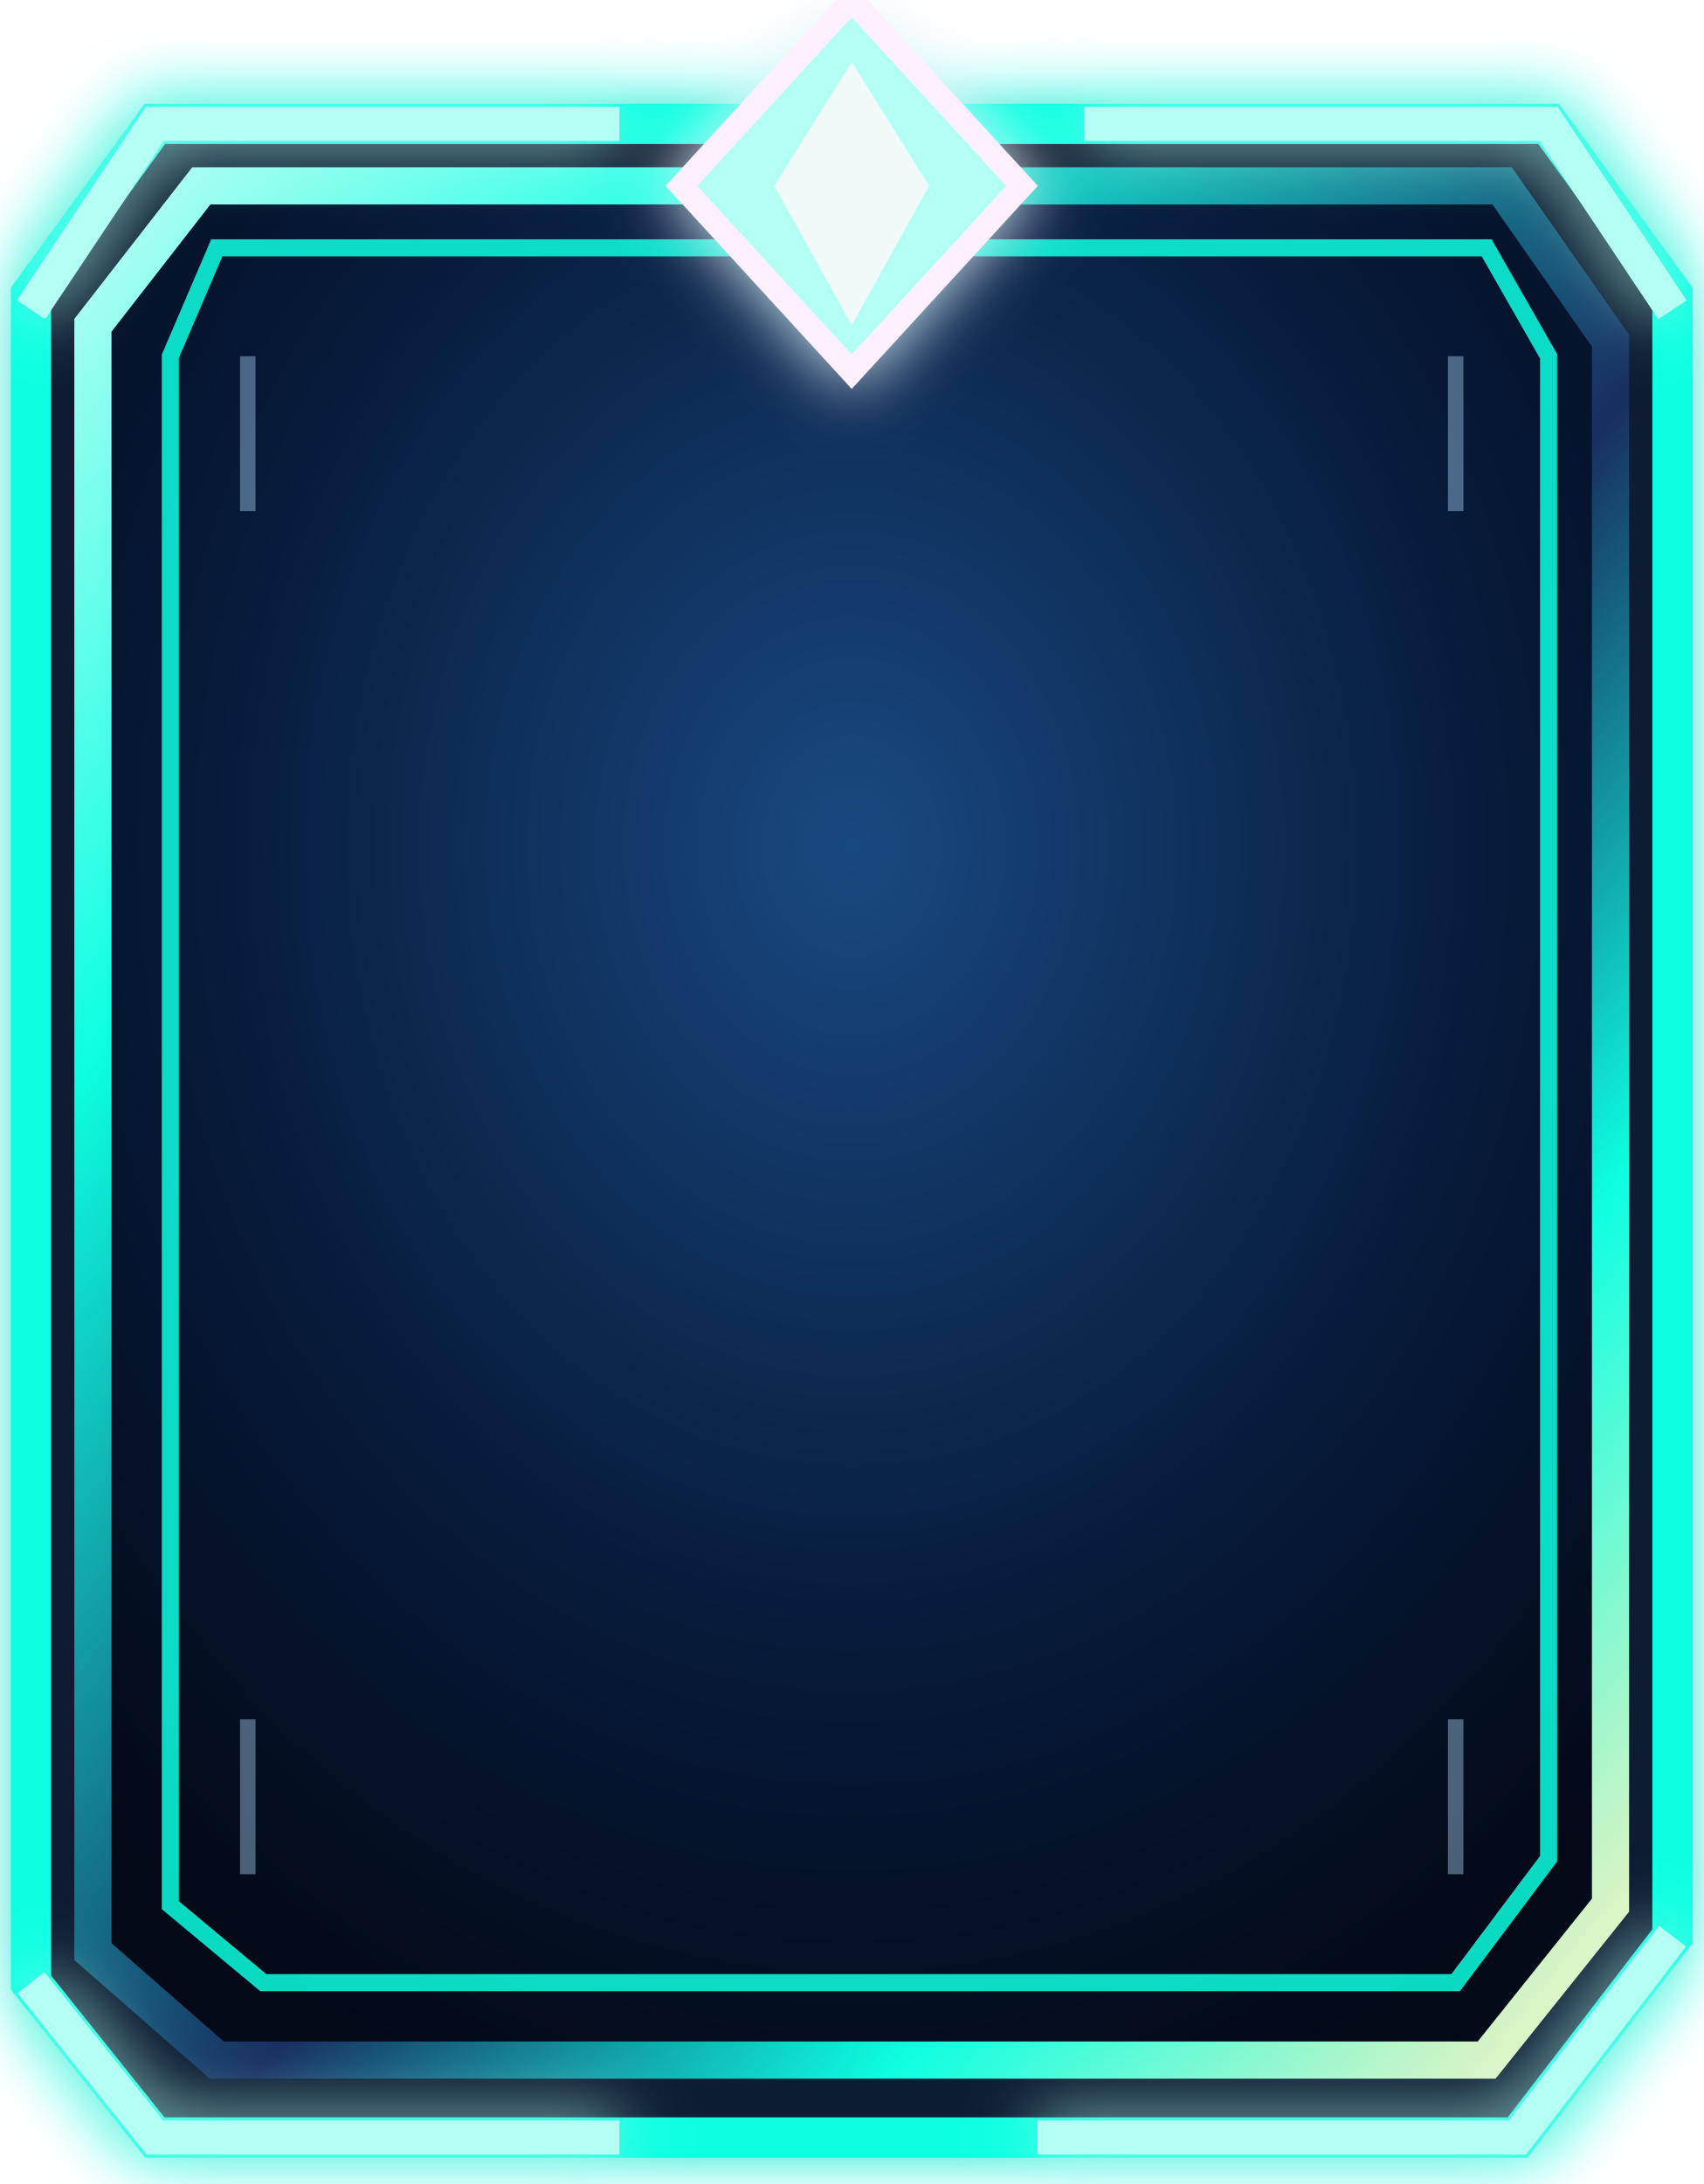
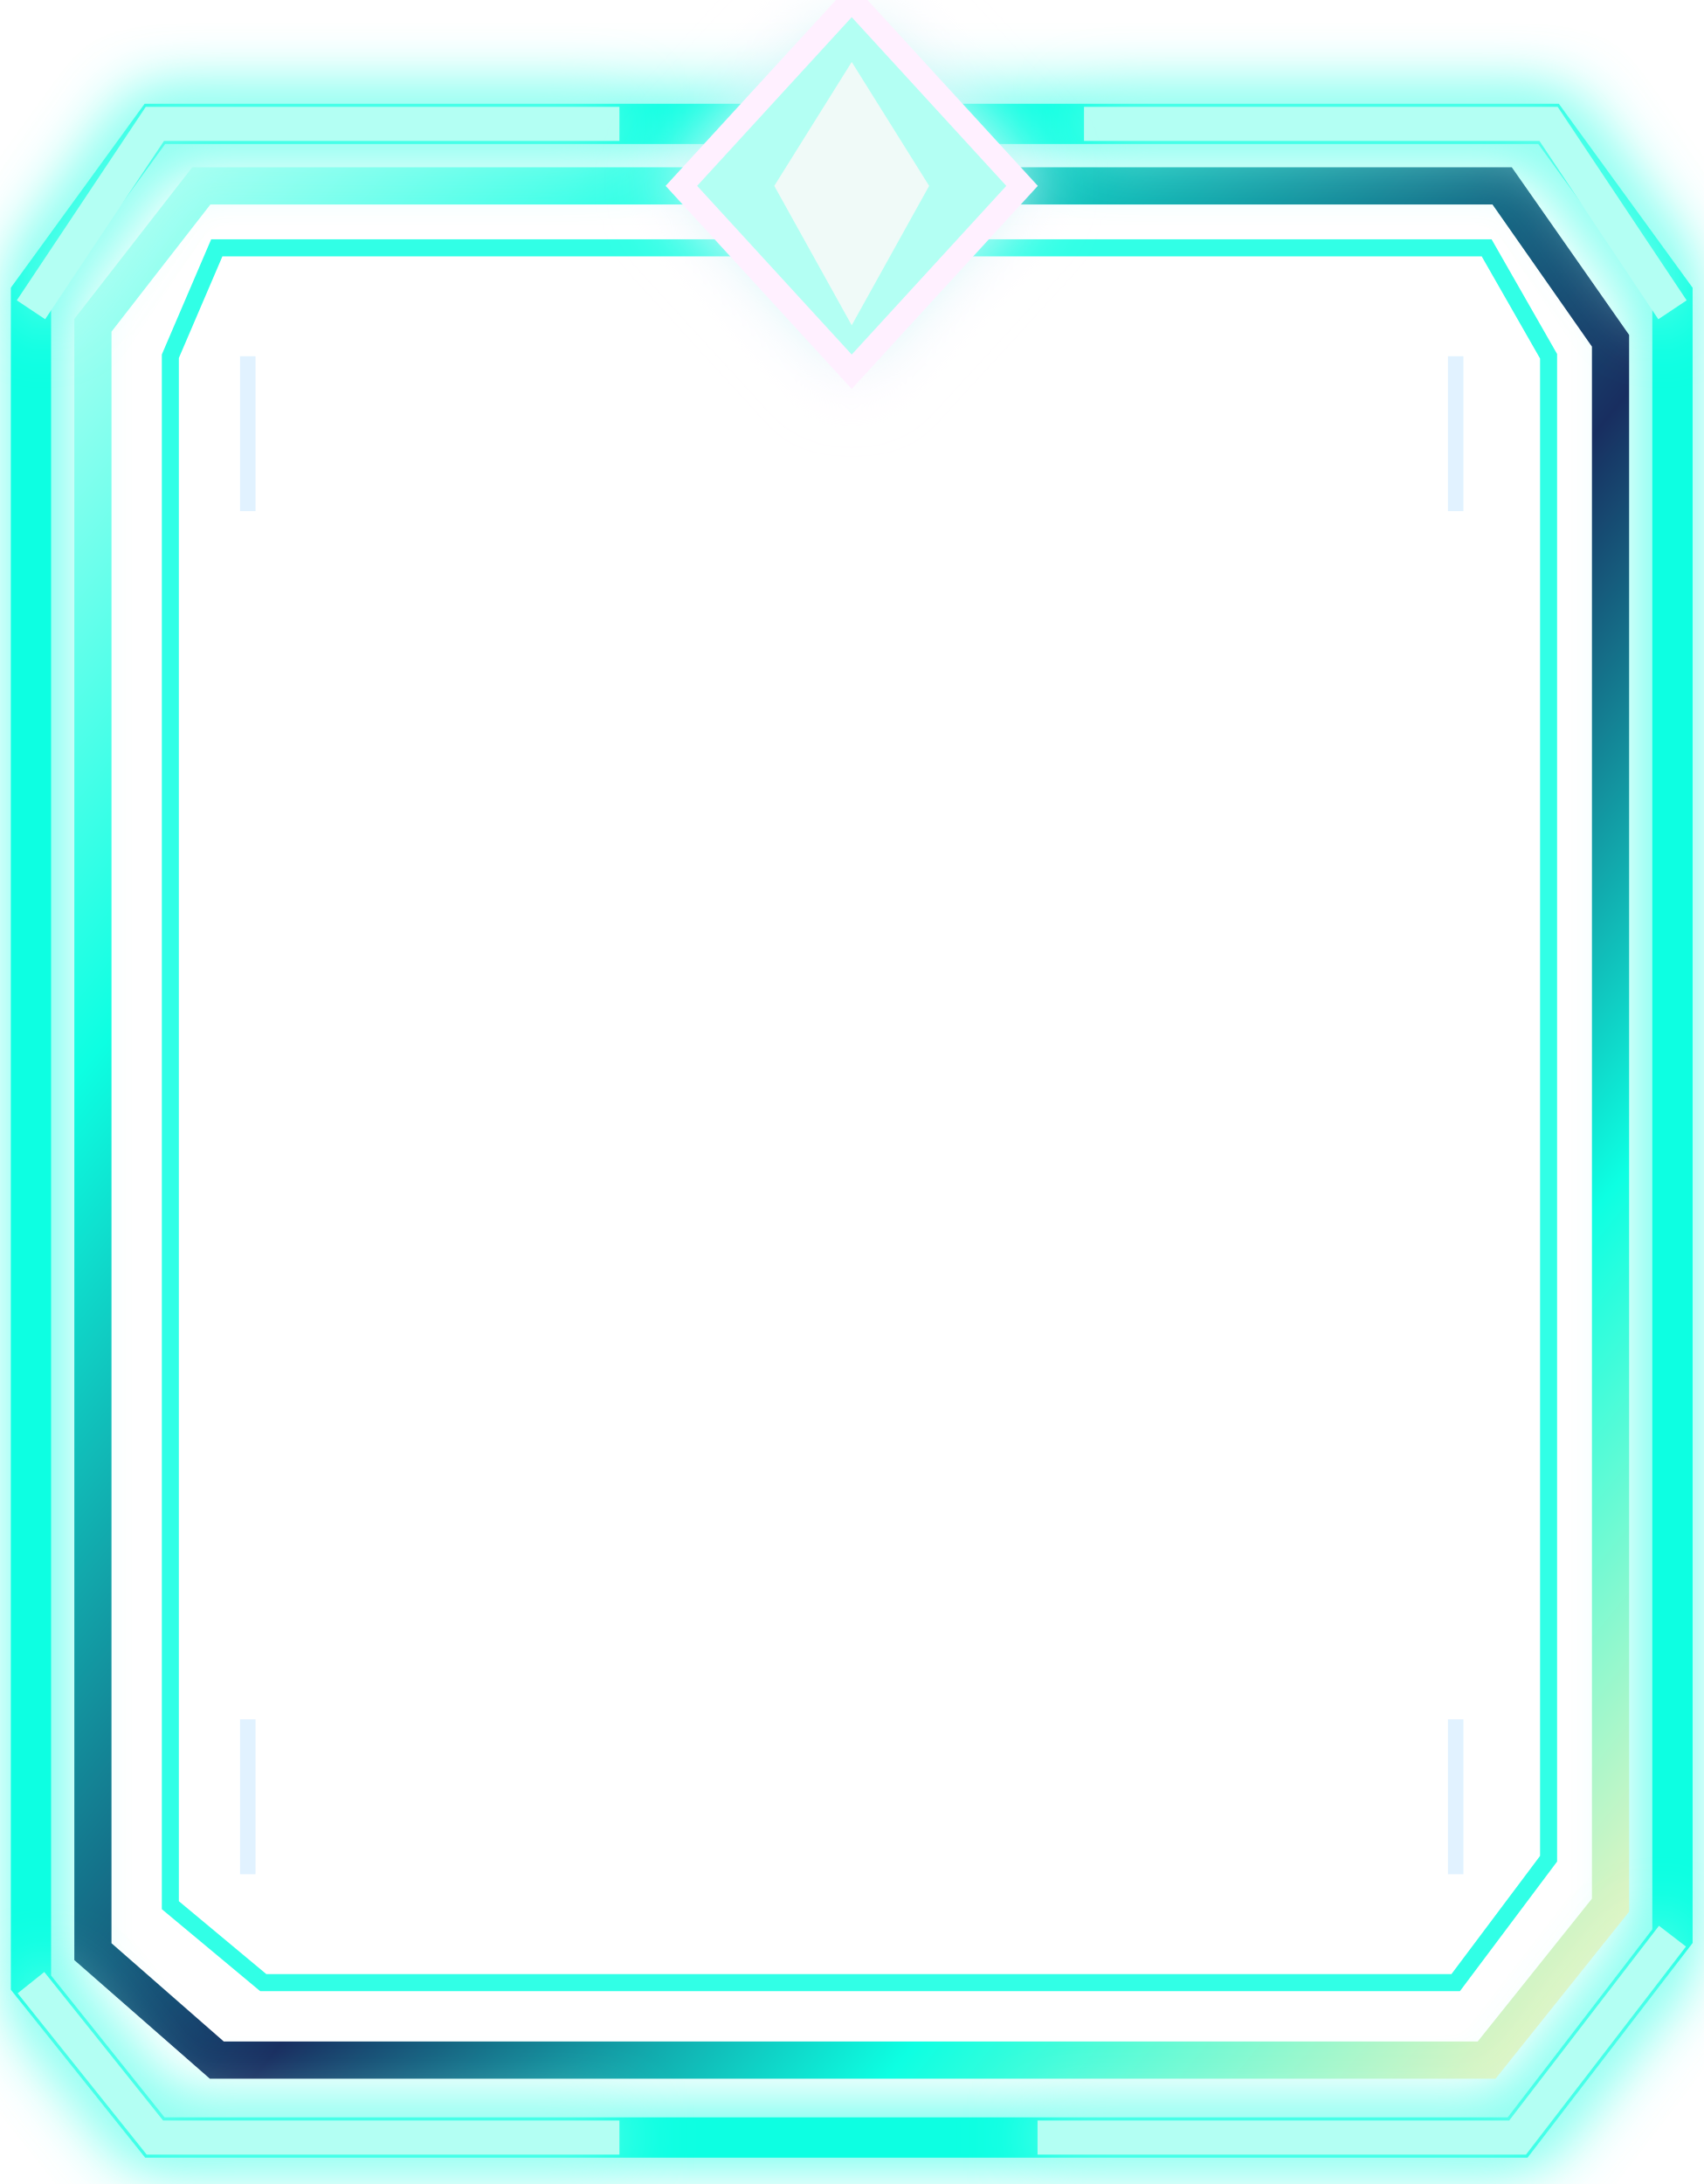
<svg xmlns="http://www.w3.org/2000/svg" viewBox="0 0 110 141" preserveAspectRatio="none">
  <defs>
    <linearGradient id="rim" x1="0" y1="0" x2="1" y2="1">
      <stop stop-color="#b3fff3" />
      <stop offset=".23" stop-color="#0dffe2" />
      <stop offset=".56" stop-color="#182e60" />
      <stop offset=".77" stop-color="#0dffe2" />
      <stop offset="1" stop-color="#fff2bd" />
    </linearGradient>
    <radialGradient id="inner" cx=".5" cy=".35" r=".72">
      <stop stop-color="#194982" />
      <stop offset=".6" stop-color="#061a39" />
      <stop offset="1" stop-color="#030917" />
    </radialGradient>
    <filter id="light" x="-30%" y="-30%" width="160%" height="160%">
      <feGaussianBlur stdDeviation="2.2" result="b" />
      <feMerge>
        <feMergeNode in="b" />
        <feMergeNode in="SourceGraphic" />
      </feMerge>
    </filter>
  </defs>
-   <path d="M10 8H100L108 19V125L98 138H10L2 128V19Z" fill="#081e30" stroke="#0dffe2" stroke-width="2.6" filter="url(#light)" />
-   <path d="M13 12H97L104 22V123L96 133H14L6 126V21Z" fill="url(#inner)" stroke="url(#rim)" stroke-width="2.4" />
+   <path d="M10 8H100L108 19V125L98 138H10L2 128V19Z" fill="none" stroke="#0dffe2" stroke-width="2.6" filter="url(#light)" />
+   <path d="M13 12H97L104 22V123L96 133H14L6 126V21Z" fill="none" stroke="url(#rim)" stroke-width="2.4" />
  <path d="M14 16H96L100 23V120L94 128H17L11 123V23Z" fill="none" stroke="#0dffe2" stroke-width="1.1" opacity=".85" />
  <path d="M2 20L10 8H40M70 8H100L108 20M108 125L98 138H67M40 138H10L2 128" fill="none" stroke="#b3fff3" stroke-width="2.2" filter="url(#light)" />
  <path d="M55 0L66 12L55 24L44 12Z" fill="#b3fff3" stroke="#fff0ff" stroke-width="1.5" filter="url(#light)" />
  <path d="M55 4L60 12L55 21L50 12Z" fill="#fff9f9" opacity=".8" />
  <path d="M26 133H84" stroke="#b3fff3" stroke-width="2" filter="url(#light)" />
  <path d="M16 23V33M94 23V33M16 111V121M94 111V121" stroke="#b4dfff" stroke-width="1" opacity=".4" />
</svg>
